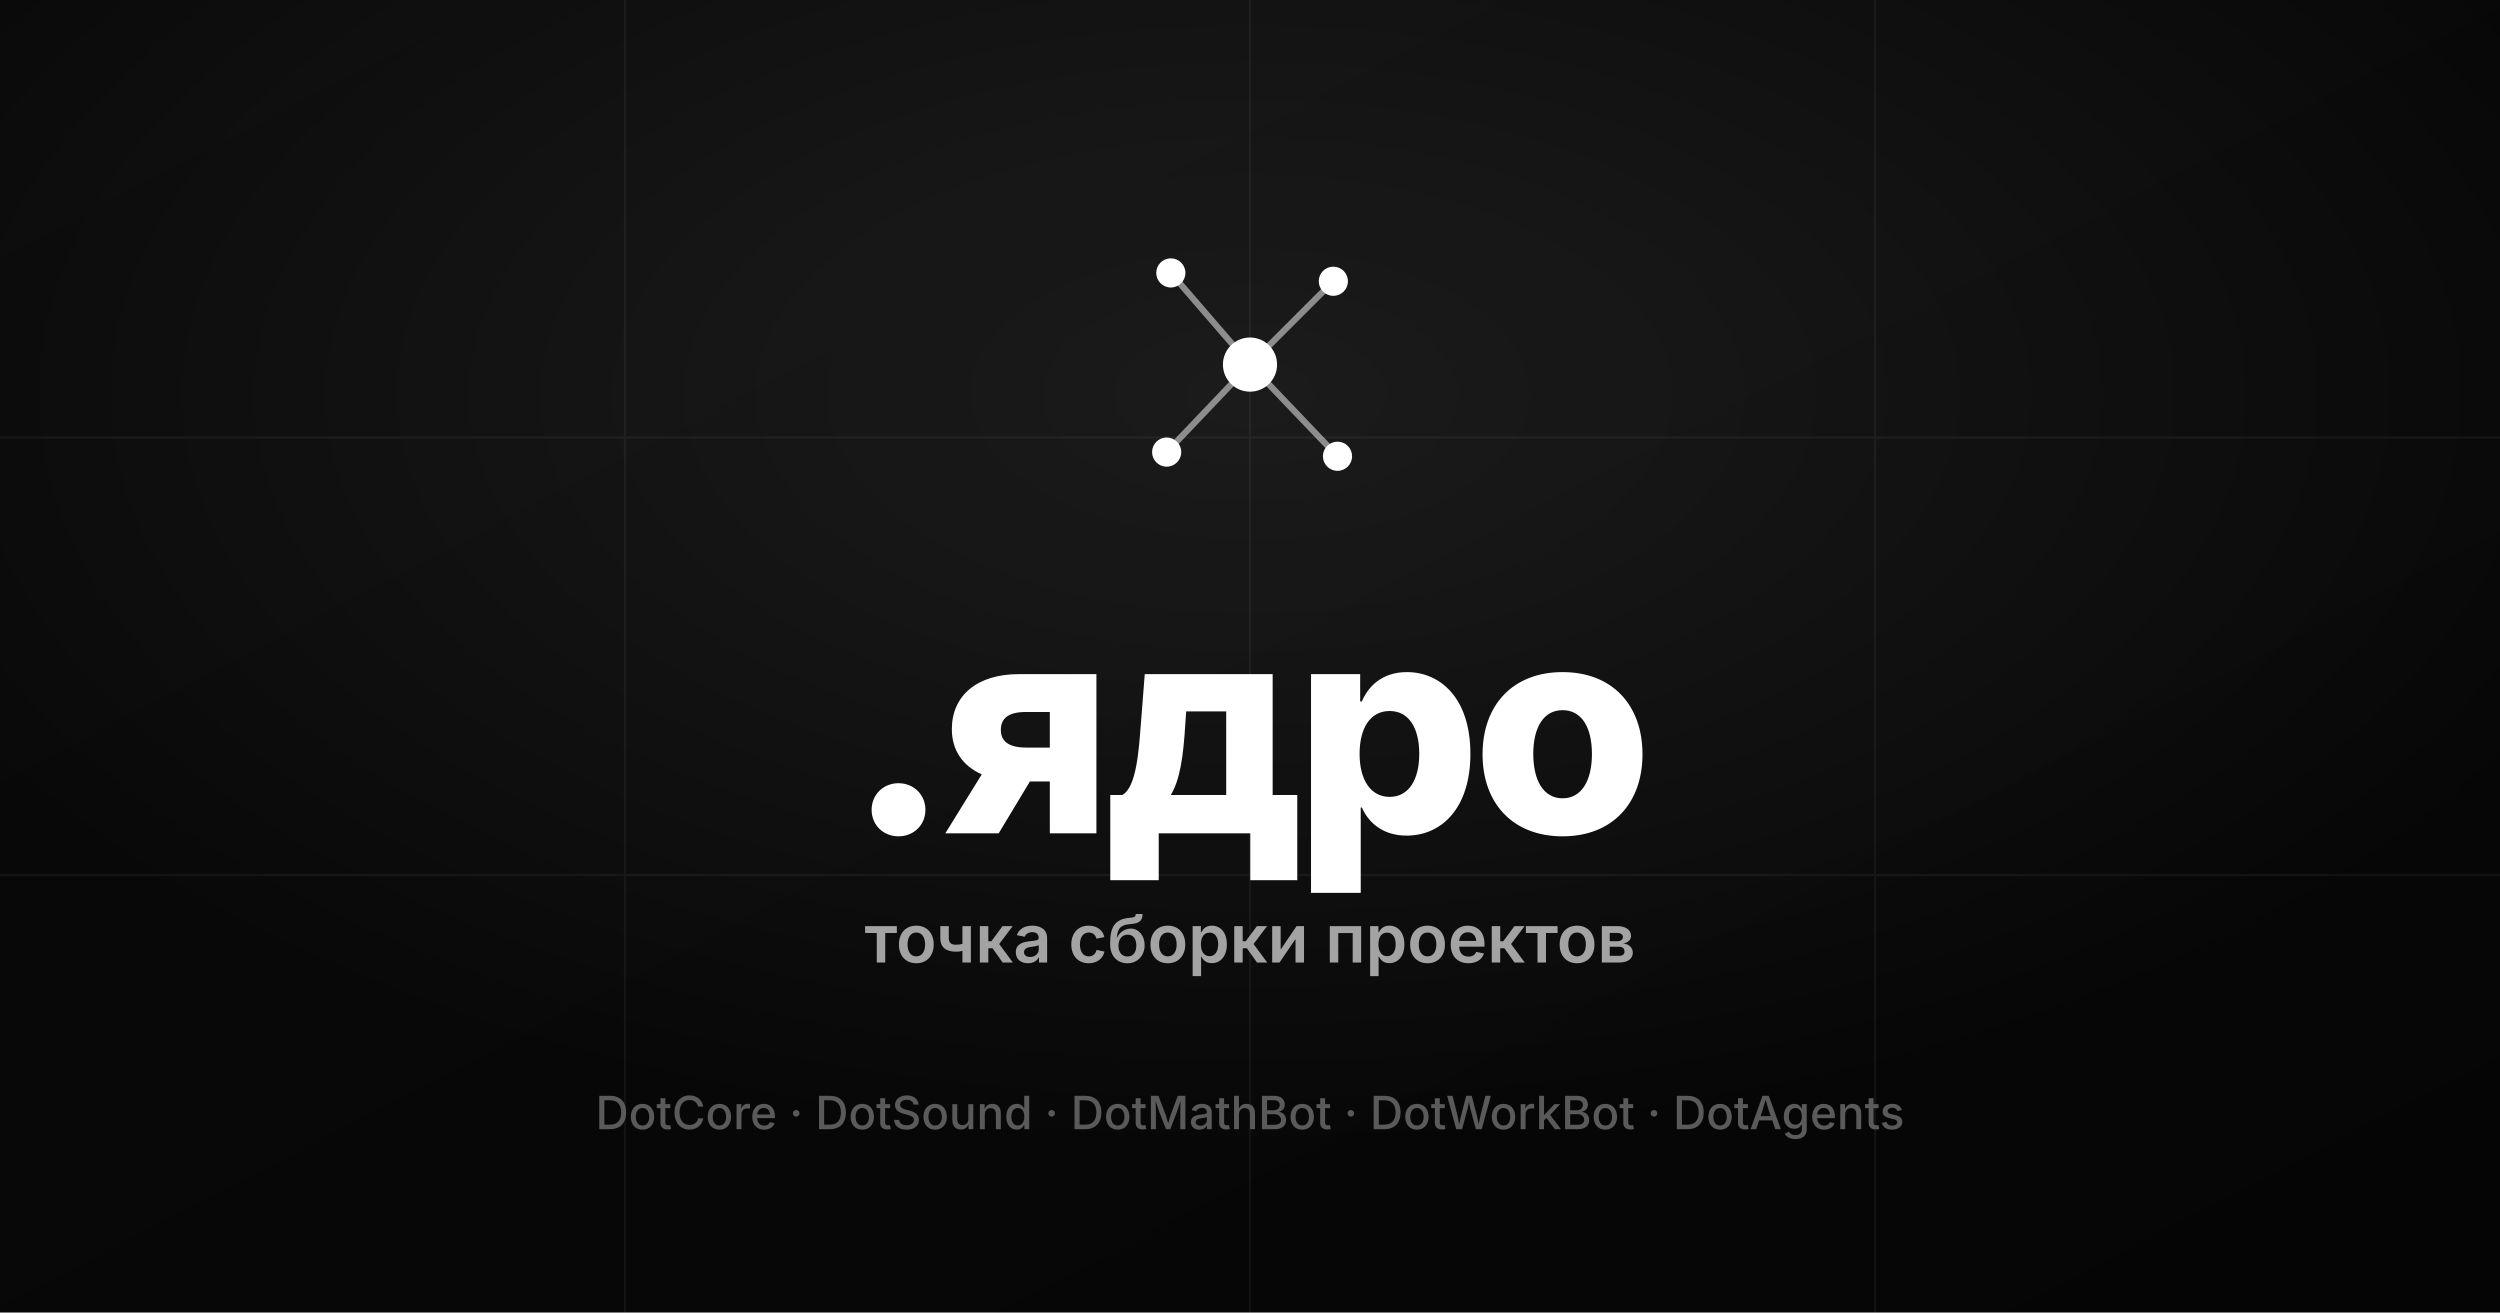
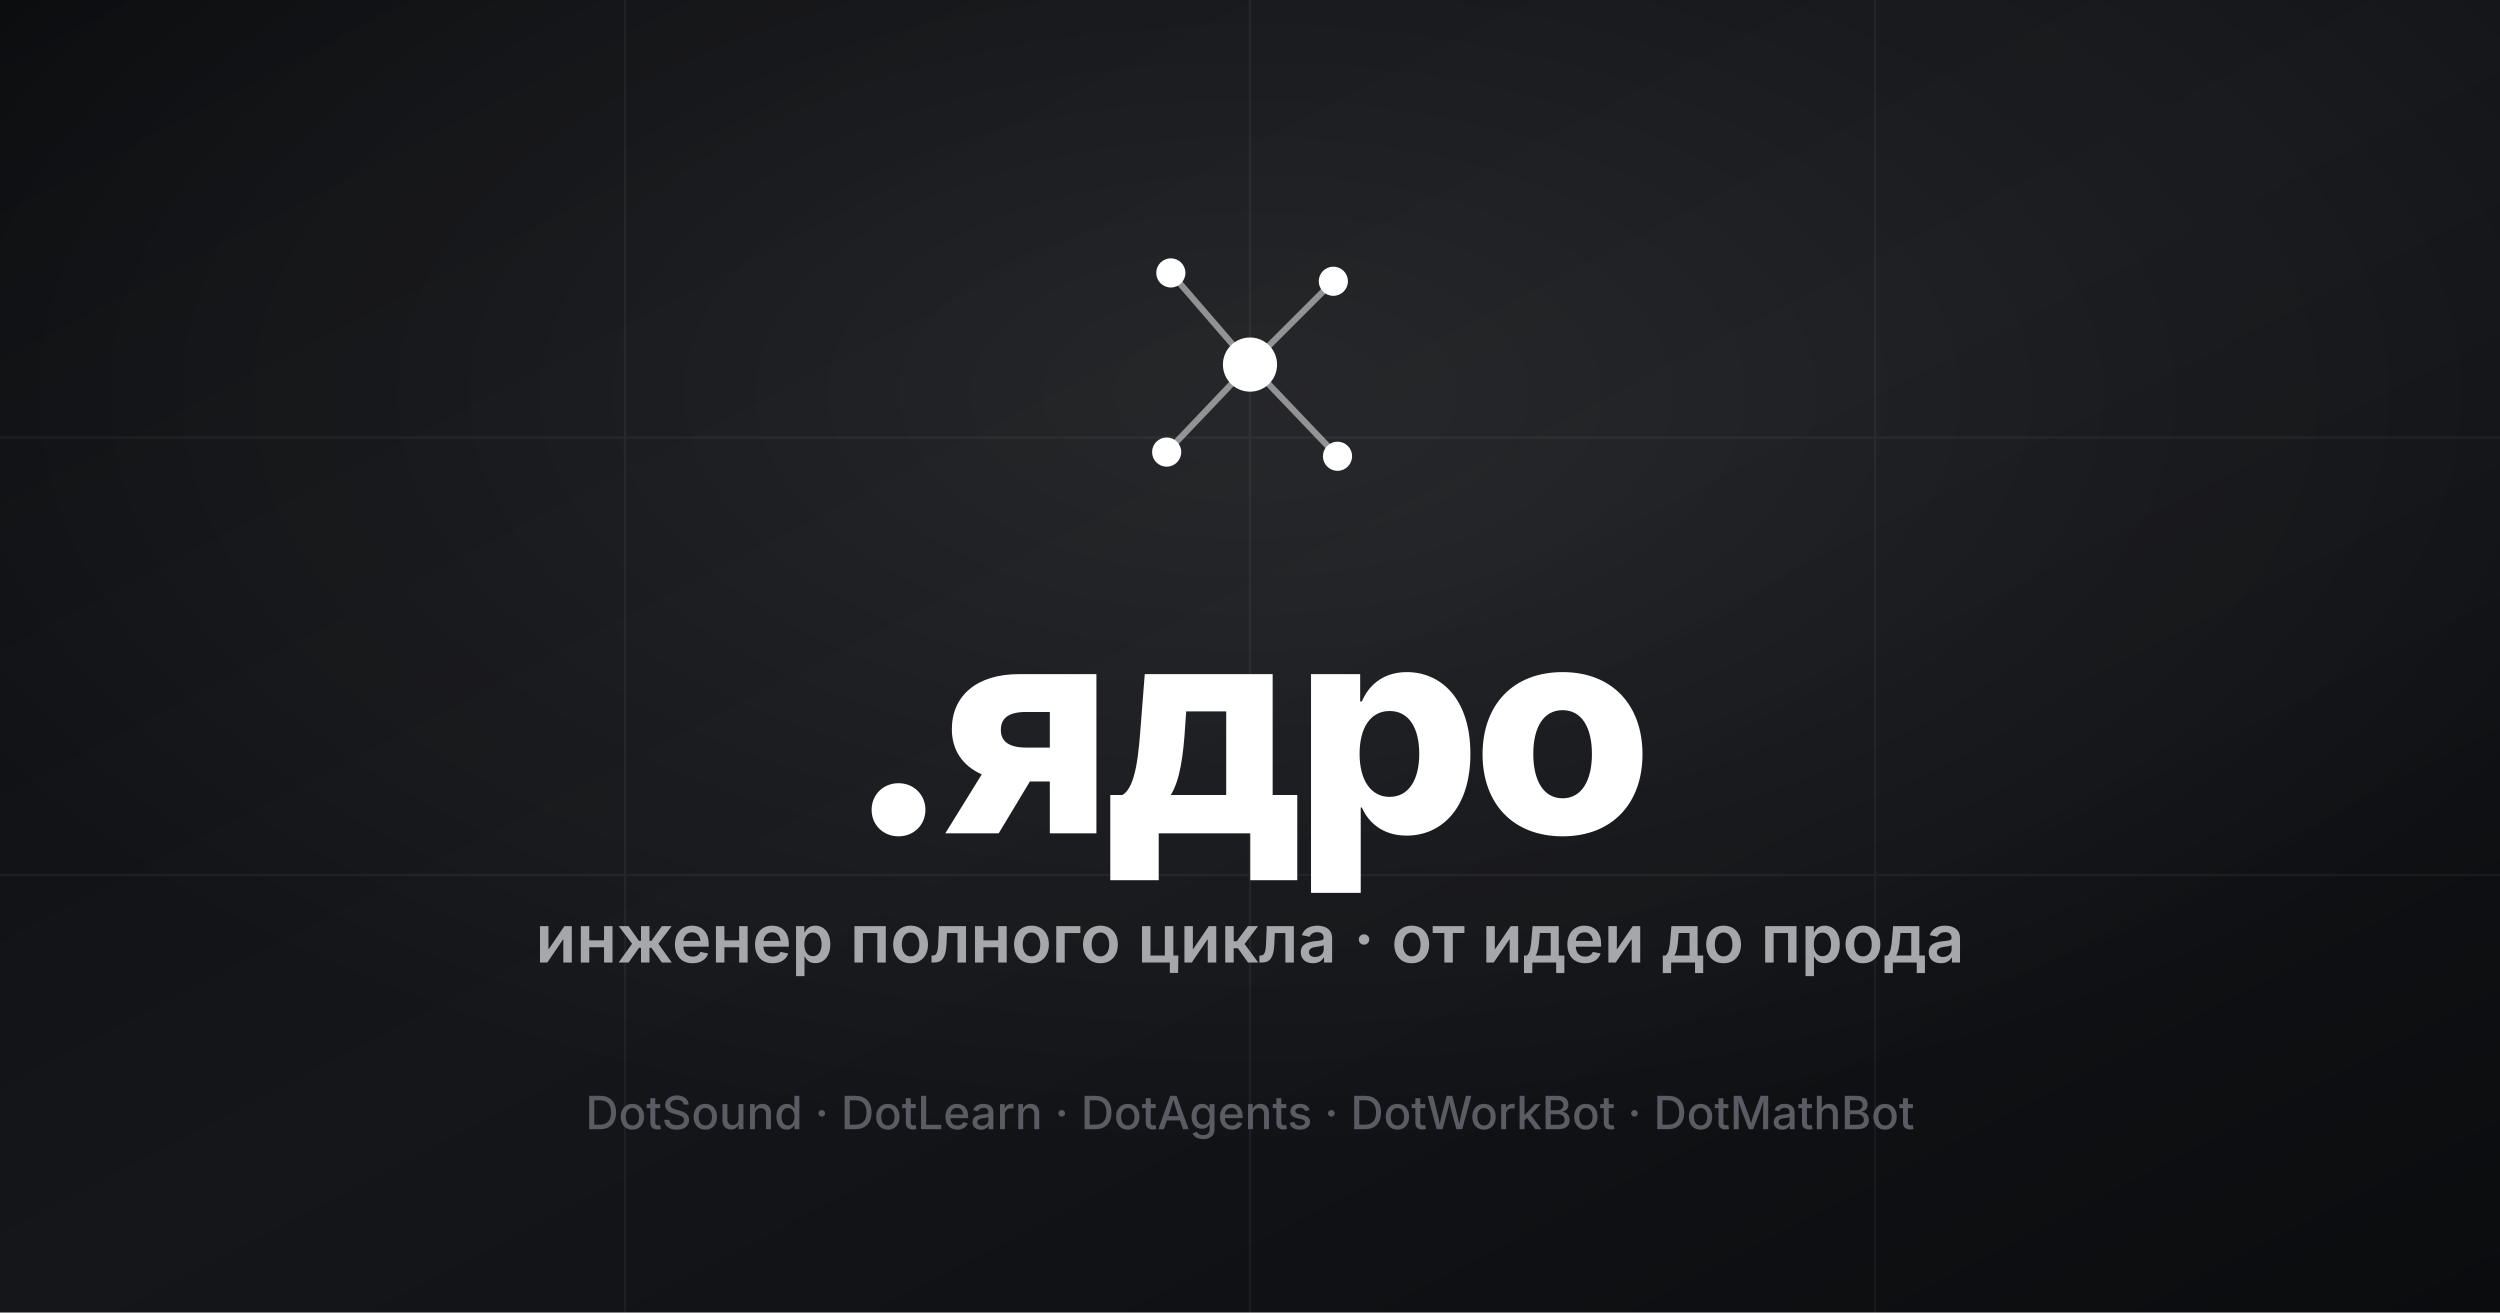
<svg xmlns="http://www.w3.org/2000/svg" width="1200" height="630" viewBox="0 0 1200 630" role="img" aria-labelledby="t d">
  <defs>
    <linearGradient id="bg" x1="0" y1="0" x2="1" y2="1">
-       <stop offset="0" stop-color="#0a0a0a" />
-       <stop offset="1" stop-color="#050505" />
+       <stop offset="0" stop-color="#0c0d0f" />
+       <stop offset="0.5" stop-color="#14161a" />
+       <stop offset="1" stop-color="#0b0c0e" />
    </linearGradient>
    <radialGradient id="glow" cx="50%" cy="30%" r="58%">
      <stop offset="0" stop-color="#ffffff" stop-opacity="0.08" />
      <stop offset="1" stop-color="#ffffff" stop-opacity="0" />
    </radialGradient>
  </defs>
  <rect width="1200" height="630" fill="url(#bg)" />
  <rect width="1200" height="630" fill="url(#glow)" />
  <g opacity="0.05" stroke="#ffffff" stroke-width="1">
    <path d="M0 210 H1200 M0 420 H1200 M300 0 V630 M600 0 V630 M900 0 V630" />
  </g>
  <g stroke="#ffffff" stroke-linecap="round" stroke-opacity="0.5" stroke-width="3">
    <line x1="600" y1="175" x2="562" y2="131" />
    <line x1="600" y1="175" x2="640" y2="135" />
    <line x1="600" y1="175" x2="642" y2="219" />
    <line x1="600" y1="175" x2="560" y2="217" />
  </g>
  <g fill="#ffffff">
    <circle cx="600" cy="175" r="13" />
    <circle cx="562" cy="131" r="7" />
    <circle cx="640" cy="135" r="7" />
    <circle cx="642" cy="219" r="7" />
    <circle cx="560" cy="217" r="7" />
  </g>
  <text x="600" y="400" text-anchor="middle" font-family="Inter, Arial, sans-serif" font-weight="800" font-size="140" fill="#ffffff" letter-spacing="-4">.ядро</text>
-   <text x="600" y="462" text-anchor="middle" font-family="Inter, Arial, sans-serif" font-weight="600" font-size="32" fill="#a3a3a3">точка сборки проектов</text>
-   <text x="600" y="542" text-anchor="middle" font-family="Inter, Arial, sans-serif" font-weight="500" font-size="22" fill="#5a5a5a">DotCore · DotSound · DotMathBot · DotWorkBot · DotAgents</text>
+   <text x="600" y="462" text-anchor="middle" font-family="Inter, Arial, sans-serif" font-weight="600" font-size="32" fill="#a6a7ab">инженер полного цикла · от идеи до прода</text>
+   <text x="600" y="542" text-anchor="middle" font-family="Inter, Arial, sans-serif" font-weight="500" font-size="22" fill="#5a5c63">DotSound · DotLearn · DotAgents · DotWorkBot · DotMathBot</text>
</svg>
